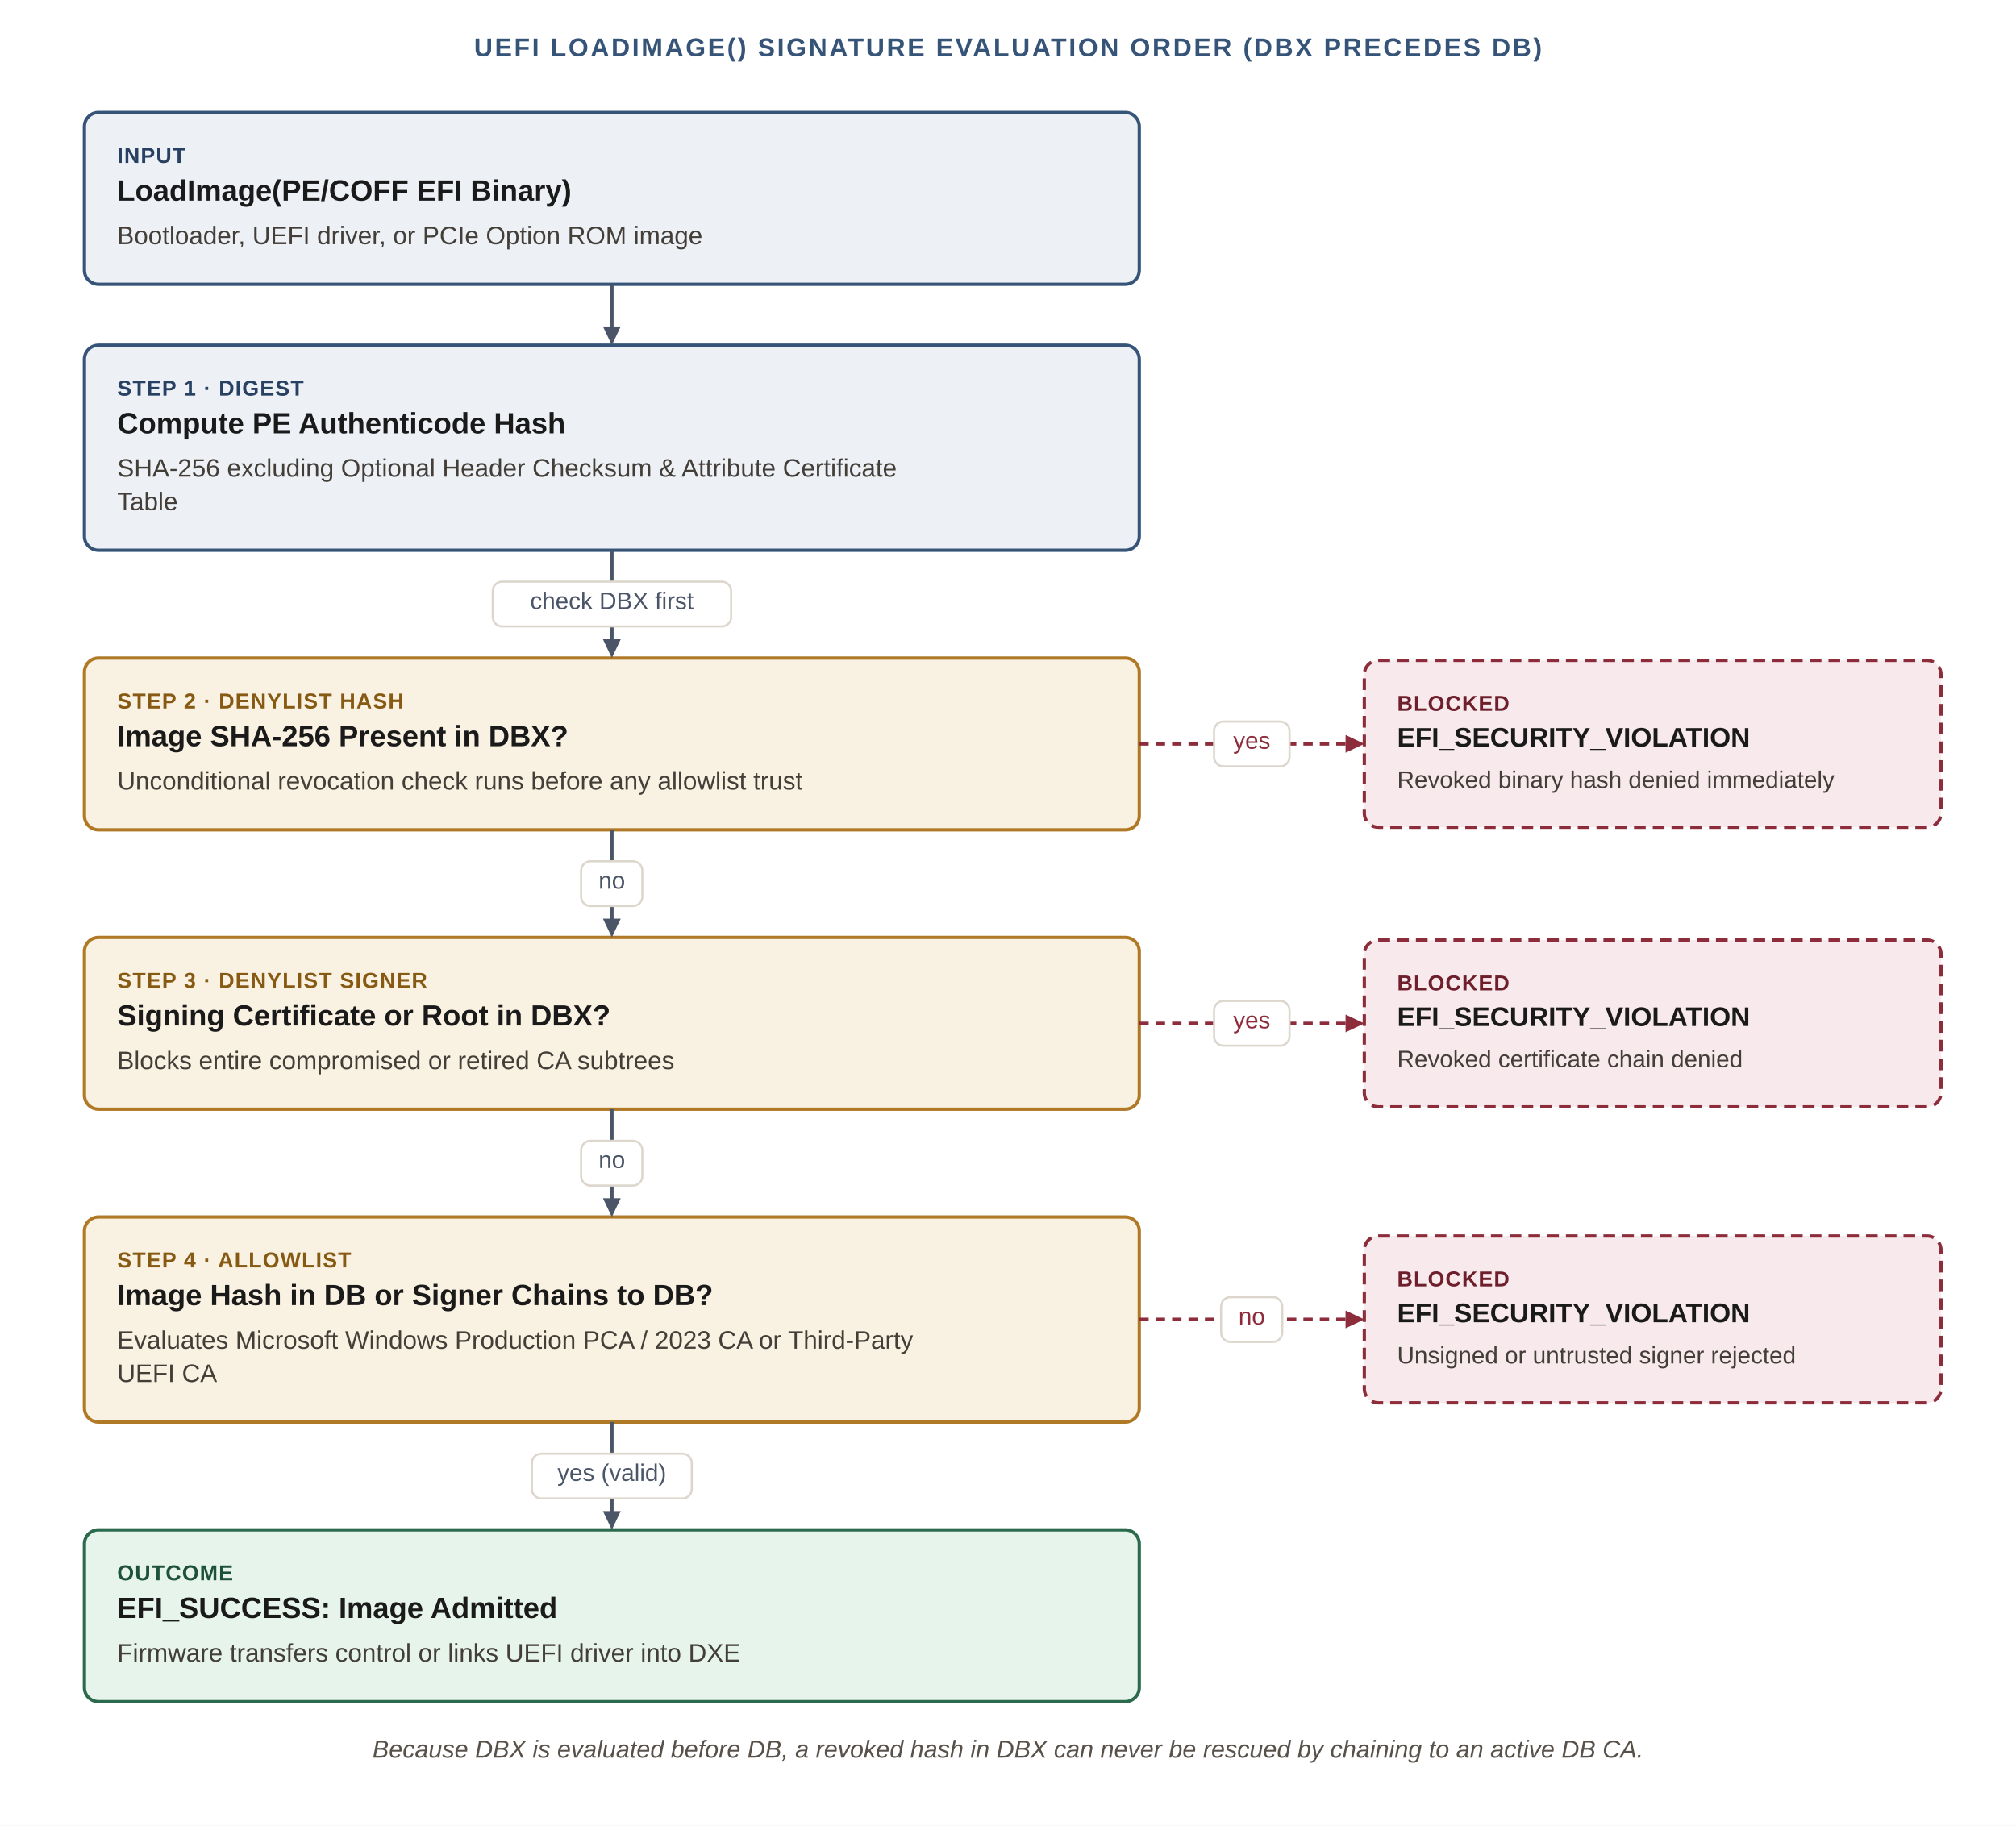
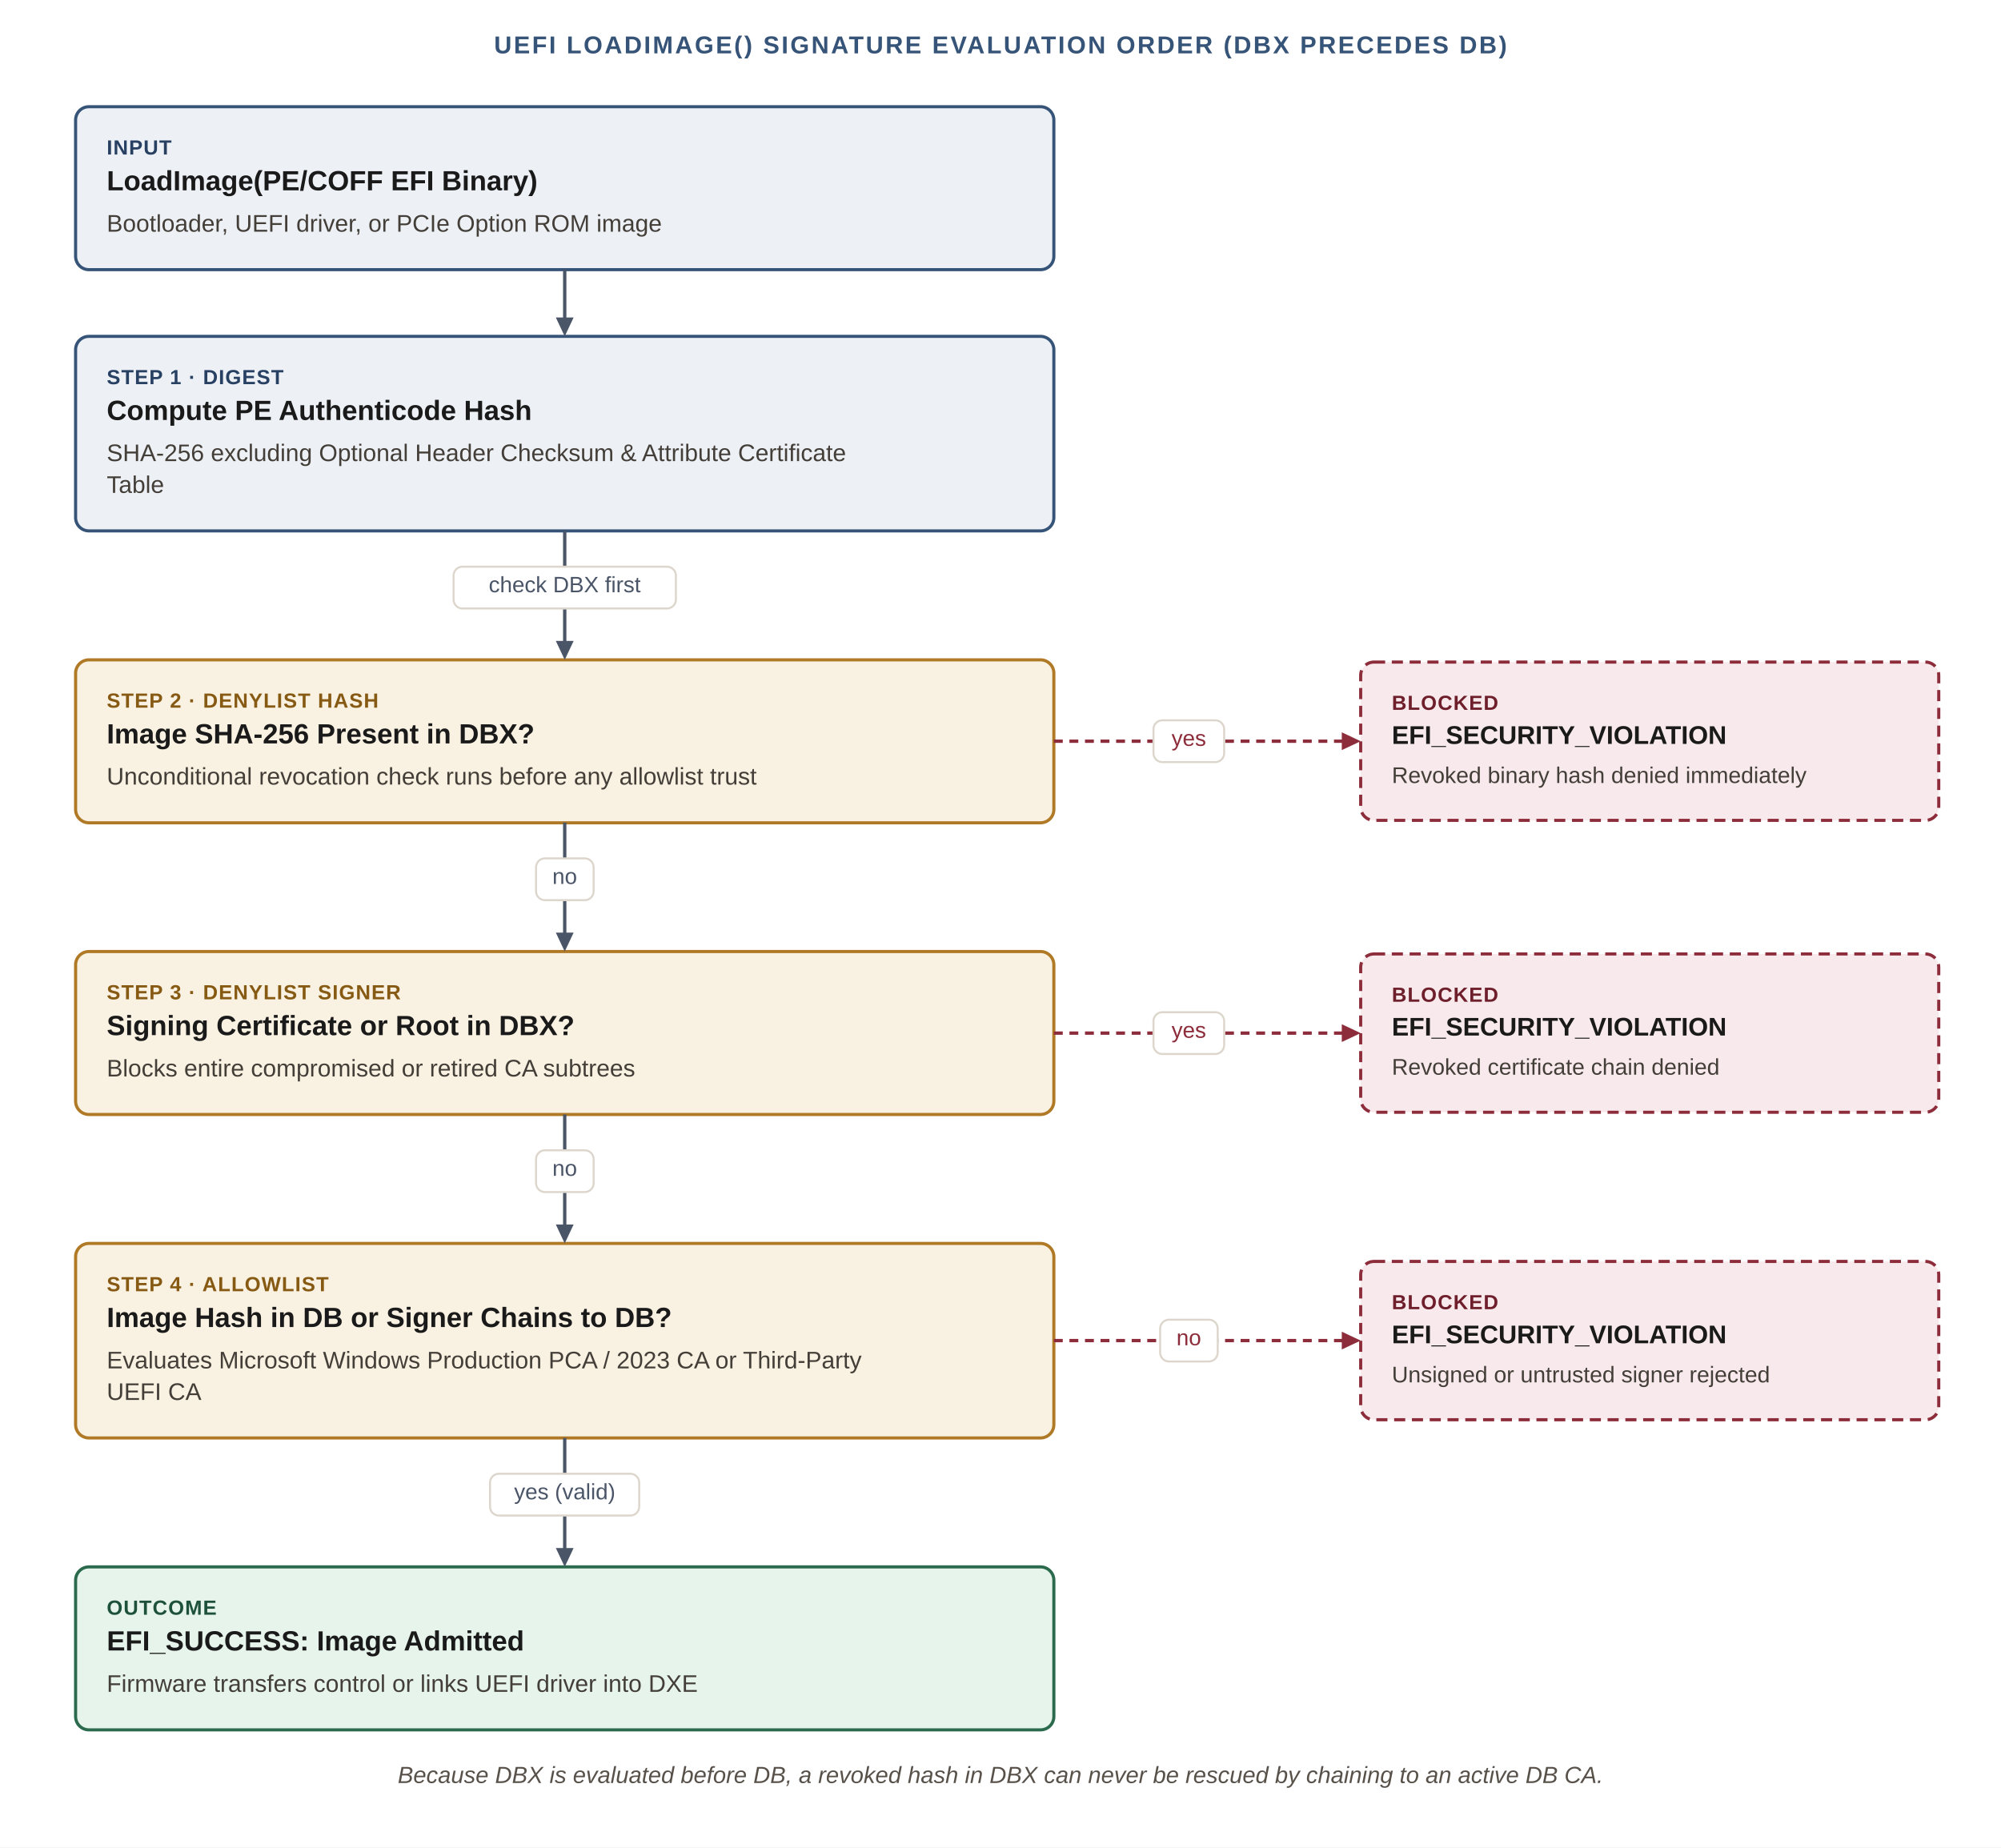
- <svg xmlns="http://www.w3.org/2000/svg" viewBox="0 0 860 779" width="860" height="779">
-   <rect x="0" y="0" width="860" height="779" fill="#ffffff" />
-   <text x="430.0" y="24.0" font-family="-apple-system, BlinkMacSystemFont, &quot;Segoe UI&quot;, &quot;Helvetica Neue&quot;, Arial, sans-serif" font-size="11.0" font-weight="700" letter-spacing="0.90px" fill="#365378" text-anchor="middle">UEFI LOADIMAGE() SIGNATURE EVALUATION ORDER (DBX PRECEDES DB)</text>
-   <rect x="36.0" y="48.0" width="450.0" height="73.3" rx="6.0" fill="#edf1f6" stroke="#365378" stroke-width="1.4" />
-   <text x="50.0" y="69.5" font-family="-apple-system, BlinkMacSystemFont, &quot;Segoe UI&quot;, &quot;Helvetica Neue&quot;, Arial, sans-serif" font-size="9.2" font-weight="700" letter-spacing="0.40px" fill="#284163" text-anchor="start">INPUT</text>
-   <text x="50.0" y="85.6" font-family="-apple-system, BlinkMacSystemFont, &quot;Segoe UI&quot;, &quot;Helvetica Neue&quot;, Arial, sans-serif" font-size="12.5" font-weight="700" fill="#1a1a1a" text-anchor="start">LoadImage(PE/COFF EFI Binary)</text>
-   <text x="50.0" y="104.2" font-family="-apple-system, BlinkMacSystemFont, &quot;Segoe UI&quot;, &quot;Helvetica Neue&quot;, Arial, sans-serif" font-size="10.8" font-weight="400" fill="#433e38" text-anchor="start">Bootloader, UEFI driver, or PCIe Option ROM image</text>
-   <rect x="36.0" y="147.3" width="450.0" height="87.5" rx="6.0" fill="#edf1f6" stroke="#365378" stroke-width="1.4" />
-   <text x="50.0" y="168.8" font-family="-apple-system, BlinkMacSystemFont, &quot;Segoe UI&quot;, &quot;Helvetica Neue&quot;, Arial, sans-serif" font-size="9.2" font-weight="700" letter-spacing="0.40px" fill="#284163" text-anchor="start">STEP 1 · DIGEST</text>
-   <text x="50.0" y="184.9" font-family="-apple-system, BlinkMacSystemFont, &quot;Segoe UI&quot;, &quot;Helvetica Neue&quot;, Arial, sans-serif" font-size="12.5" font-weight="700" fill="#1a1a1a" text-anchor="start">Compute PE Authenticode Hash</text>
-   <text x="50.0" y="203.4" font-family="-apple-system, BlinkMacSystemFont, &quot;Segoe UI&quot;, &quot;Helvetica Neue&quot;, Arial, sans-serif" font-size="10.8" font-weight="400" fill="#433e38" text-anchor="start">SHA-256 excluding Optional Header Checksum &amp; Attribute Certificate</text>
-   <text x="50.0" y="217.7" font-family="-apple-system, BlinkMacSystemFont, &quot;Segoe UI&quot;, &quot;Helvetica Neue&quot;, Arial, sans-serif" font-size="10.8" font-weight="400" fill="#433e38" text-anchor="start">Table</text>
-   <rect x="36.0" y="280.8" width="450.0" height="73.3" rx="6.0" fill="#f9f1e1" stroke="#b07926" stroke-width="1.4" />
-   <text x="50.0" y="302.3" font-family="-apple-system, BlinkMacSystemFont, &quot;Segoe UI&quot;, &quot;Helvetica Neue&quot;, Arial, sans-serif" font-size="9.2" font-weight="700" letter-spacing="0.40px" fill="#875a14" text-anchor="start">STEP 2 · DENYLIST HASH</text>
-   <text x="50.0" y="318.4" font-family="-apple-system, BlinkMacSystemFont, &quot;Segoe UI&quot;, &quot;Helvetica Neue&quot;, Arial, sans-serif" font-size="12.5" font-weight="700" fill="#1a1a1a" text-anchor="start">Image SHA-256 Present in DBX?</text>
-   <text x="50.0" y="336.9" font-family="-apple-system, BlinkMacSystemFont, &quot;Segoe UI&quot;, &quot;Helvetica Neue&quot;, Arial, sans-serif" font-size="10.8" font-weight="400" fill="#433e38" text-anchor="start">Unconditional revocation check runs before any allowlist trust</text>
-   <rect x="582.0" y="281.8" width="246.0" height="71.2" rx="6.0" fill="#f8eaec" stroke="#8d2d3b" stroke-width="1.4" stroke-dasharray="5,3" />
-   <text x="596.0" y="303.3" font-family="-apple-system, BlinkMacSystemFont, &quot;Segoe UI&quot;, &quot;Helvetica Neue&quot;, Arial, sans-serif" font-size="9.2" font-weight="700" letter-spacing="0.40px" fill="#6e1f2b" text-anchor="start">BLOCKED</text>
-   <text x="596.0" y="318.6" font-family="-apple-system, BlinkMacSystemFont, &quot;Segoe UI&quot;, &quot;Helvetica Neue&quot;, Arial, sans-serif" font-size="11.5" font-weight="700" fill="#1a1a1a" text-anchor="start">EFI_SECURITY_VIOLATION</text>
-   <text x="596.0" y="336.2" font-family="-apple-system, BlinkMacSystemFont, &quot;Segoe UI&quot;, &quot;Helvetica Neue&quot;, Arial, sans-serif" font-size="10.2" font-weight="400" fill="#433e38" text-anchor="start">Revoked binary hash denied immediately</text>
-   <rect x="36.0" y="400.0" width="450.0" height="73.3" rx="6.0" fill="#f9f1e1" stroke="#b07926" stroke-width="1.4" />
-   <text x="50.0" y="421.5" font-family="-apple-system, BlinkMacSystemFont, &quot;Segoe UI&quot;, &quot;Helvetica Neue&quot;, Arial, sans-serif" font-size="9.2" font-weight="700" letter-spacing="0.40px" fill="#875a14" text-anchor="start">STEP 3 · DENYLIST SIGNER</text>
-   <text x="50.0" y="437.6" font-family="-apple-system, BlinkMacSystemFont, &quot;Segoe UI&quot;, &quot;Helvetica Neue&quot;, Arial, sans-serif" font-size="12.5" font-weight="700" fill="#1a1a1a" text-anchor="start">Signing Certificate or Root in DBX?</text>
-   <text x="50.0" y="456.2" font-family="-apple-system, BlinkMacSystemFont, &quot;Segoe UI&quot;, &quot;Helvetica Neue&quot;, Arial, sans-serif" font-size="10.8" font-weight="400" fill="#433e38" text-anchor="start">Blocks entire compromised or retired CA subtrees</text>
-   <rect x="582.0" y="401.1" width="246.0" height="71.2" rx="6.0" fill="#f8eaec" stroke="#8d2d3b" stroke-width="1.4" stroke-dasharray="5,3" />
-   <text x="596.0" y="422.6" font-family="-apple-system, BlinkMacSystemFont, &quot;Segoe UI&quot;, &quot;Helvetica Neue&quot;, Arial, sans-serif" font-size="9.2" font-weight="700" letter-spacing="0.40px" fill="#6e1f2b" text-anchor="start">BLOCKED</text>
-   <text x="596.0" y="437.8" font-family="-apple-system, BlinkMacSystemFont, &quot;Segoe UI&quot;, &quot;Helvetica Neue&quot;, Arial, sans-serif" font-size="11.5" font-weight="700" fill="#1a1a1a" text-anchor="start">EFI_SECURITY_VIOLATION</text>
-   <text x="596.0" y="455.4" font-family="-apple-system, BlinkMacSystemFont, &quot;Segoe UI&quot;, &quot;Helvetica Neue&quot;, Arial, sans-serif" font-size="10.2" font-weight="400" fill="#433e38" text-anchor="start">Revoked certificate chain denied</text>
-   <rect x="36.0" y="519.3" width="450.0" height="87.5" rx="6.0" fill="#f9f1e1" stroke="#b07926" stroke-width="1.4" />
-   <text x="50.0" y="540.8" font-family="-apple-system, BlinkMacSystemFont, &quot;Segoe UI&quot;, &quot;Helvetica Neue&quot;, Arial, sans-serif" font-size="9.2" font-weight="700" letter-spacing="0.40px" fill="#875a14" text-anchor="start">STEP 4 · ALLOWLIST</text>
-   <text x="50.0" y="556.9" font-family="-apple-system, BlinkMacSystemFont, &quot;Segoe UI&quot;, &quot;Helvetica Neue&quot;, Arial, sans-serif" font-size="12.5" font-weight="700" fill="#1a1a1a" text-anchor="start">Image Hash in DB or Signer Chains to DB?</text>
-   <text x="50.0" y="575.5" font-family="-apple-system, BlinkMacSystemFont, &quot;Segoe UI&quot;, &quot;Helvetica Neue&quot;, Arial, sans-serif" font-size="10.8" font-weight="400" fill="#433e38" text-anchor="start">Evaluates Microsoft Windows Production PCA / 2023 CA or Third-Party</text>
-   <text x="50.0" y="589.7" font-family="-apple-system, BlinkMacSystemFont, &quot;Segoe UI&quot;, &quot;Helvetica Neue&quot;, Arial, sans-serif" font-size="10.8" font-weight="400" fill="#433e38" text-anchor="start">UEFI CA</text>
-   <rect x="582.0" y="527.4" width="246.0" height="71.2" rx="6.0" fill="#f8eaec" stroke="#8d2d3b" stroke-width="1.4" stroke-dasharray="5,3" />
-   <text x="596.0" y="548.9" font-family="-apple-system, BlinkMacSystemFont, &quot;Segoe UI&quot;, &quot;Helvetica Neue&quot;, Arial, sans-serif" font-size="9.2" font-weight="700" letter-spacing="0.40px" fill="#6e1f2b" text-anchor="start">BLOCKED</text>
-   <text x="596.0" y="564.2" font-family="-apple-system, BlinkMacSystemFont, &quot;Segoe UI&quot;, &quot;Helvetica Neue&quot;, Arial, sans-serif" font-size="11.5" font-weight="700" fill="#1a1a1a" text-anchor="start">EFI_SECURITY_VIOLATION</text>
-   <text x="596.0" y="581.8" font-family="-apple-system, BlinkMacSystemFont, &quot;Segoe UI&quot;, &quot;Helvetica Neue&quot;, Arial, sans-serif" font-size="10.2" font-weight="400" fill="#433e38" text-anchor="start">Unsigned or untrusted signer rejected</text>
-   <rect x="36.0" y="652.8" width="450.0" height="73.3" rx="6.0" fill="#e6f4ec" stroke="#2b6a4c" stroke-width="1.4" />
-   <text x="50.0" y="674.3" font-family="-apple-system, BlinkMacSystemFont, &quot;Segoe UI&quot;, &quot;Helvetica Neue&quot;, Arial, sans-serif" font-size="9.2" font-weight="700" letter-spacing="0.40px" fill="#1e5139" text-anchor="start">OUTCOME</text>
-   <text x="50.0" y="690.4" font-family="-apple-system, BlinkMacSystemFont, &quot;Segoe UI&quot;, &quot;Helvetica Neue&quot;, Arial, sans-serif" font-size="12.5" font-weight="700" fill="#1a1a1a" text-anchor="start">EFI_SUCCESS: Image Admitted</text>
-   <text x="50.0" y="709.0" font-family="-apple-system, BlinkMacSystemFont, &quot;Segoe UI&quot;, &quot;Helvetica Neue&quot;, Arial, sans-serif" font-size="10.8" font-weight="400" fill="#433e38" text-anchor="start">Firmware transfers control or links UEFI driver into DXE</text>
-   <text x="430.0" y="750.0" font-family="-apple-system, BlinkMacSystemFont, &quot;Segoe UI&quot;, &quot;Helvetica Neue&quot;, Arial, sans-serif" font-size="10.5" font-weight="400" font-style="italic" fill="#57514a" text-anchor="middle">Because DBX is evaluated before DB, a revoked hash in DBX can never be rescued by chaining to an active DB CA.</text>
-   <line x1="261.0" y1="121.3" x2="261.0" y2="140.8" stroke="#4a5568" stroke-width="1.5" />
-   <polygon points="261.0,147.3 264.8,139.3 257.2,139.3" fill="#4a5568" />
-   <line x1="261.0" y1="234.8" x2="261.0" y2="274.3" stroke="#4a5568" stroke-width="1.5" />
-   <polygon points="261.0,280.8 264.8,272.8 257.2,272.8" fill="#4a5568" />
-   <line x1="486.0" y1="317.4" x2="575.5" y2="317.4" stroke="#8d2d3b" stroke-width="1.5" stroke-dasharray="4,3" />
-   <polygon points="582.0,317.4 574.0,313.6 574.0,321.2" fill="#8d2d3b" />
-   <line x1="261.0" y1="354.0" x2="261.0" y2="393.5" stroke="#4a5568" stroke-width="1.5" />
-   <polygon points="261.0,400.0 264.8,392.0 257.2,392.0" fill="#4a5568" />
-   <line x1="486.0" y1="436.7" x2="575.5" y2="436.7" stroke="#8d2d3b" stroke-width="1.5" stroke-dasharray="4,3" />
-   <polygon points="582.0,436.7 574.0,432.9 574.0,440.5" fill="#8d2d3b" />
-   <line x1="261.0" y1="473.3" x2="261.0" y2="512.8" stroke="#4a5568" stroke-width="1.5" />
-   <polygon points="261.0,519.3 264.8,511.3 257.2,511.3" fill="#4a5568" />
-   <line x1="486.0" y1="563.0" x2="575.5" y2="563.0" stroke="#8d2d3b" stroke-width="1.5" stroke-dasharray="4,3" />
-   <polygon points="582.0,563.0 574.0,559.2 574.0,566.8" fill="#8d2d3b" />
-   <line x1="261.0" y1="606.8" x2="261.0" y2="646.3" stroke="#4a5568" stroke-width="1.5" />
-   <polygon points="261.0,652.8 264.8,644.8 257.2,644.8" fill="#4a5568" />
-   <rect x="210.2" y="248.2" width="101.7" height="19.1" rx="4" fill="#ffffff" stroke="#dcd6cc" stroke-width="0.9" />
-   <text x="261.0" y="259.9" font-family="-apple-system, BlinkMacSystemFont, &quot;Segoe UI&quot;, &quot;Helvetica Neue&quot;, Arial, sans-serif" font-size="10.2" font-weight="400" fill="#4a5568" text-anchor="middle">check DBX first</text>
-   <rect x="517.9" y="307.9" width="32.2" height="19.1" rx="4" fill="#ffffff" stroke="#dcd6cc" stroke-width="0.9" />
-   <text x="534.0" y="319.5" font-family="-apple-system, BlinkMacSystemFont, &quot;Segoe UI&quot;, &quot;Helvetica Neue&quot;, Arial, sans-serif" font-size="10.2" font-weight="400" fill="#8d2d3b" text-anchor="middle">yes</text>
-   <rect x="247.9" y="367.5" width="26.1" height="19.1" rx="4" fill="#ffffff" stroke="#dcd6cc" stroke-width="0.9" />
-   <text x="261.0" y="379.2" font-family="-apple-system, BlinkMacSystemFont, &quot;Segoe UI&quot;, &quot;Helvetica Neue&quot;, Arial, sans-serif" font-size="10.2" font-weight="400" fill="#4a5568" text-anchor="middle">no</text>
-   <rect x="517.9" y="427.1" width="32.2" height="19.1" rx="4" fill="#ffffff" stroke="#dcd6cc" stroke-width="0.9" />
-   <text x="534.0" y="438.8" font-family="-apple-system, BlinkMacSystemFont, &quot;Segoe UI&quot;, &quot;Helvetica Neue&quot;, Arial, sans-serif" font-size="10.2" font-weight="400" fill="#8d2d3b" text-anchor="middle">yes</text>
-   <rect x="247.9" y="486.8" width="26.1" height="19.1" rx="4" fill="#ffffff" stroke="#dcd6cc" stroke-width="0.9" />
-   <text x="261.0" y="498.4" font-family="-apple-system, BlinkMacSystemFont, &quot;Segoe UI&quot;, &quot;Helvetica Neue&quot;, Arial, sans-serif" font-size="10.2" font-weight="400" fill="#4a5568" text-anchor="middle">no</text>
-   <rect x="520.9" y="553.5" width="26.1" height="19.1" rx="4" fill="#ffffff" stroke="#dcd6cc" stroke-width="0.9" />
-   <text x="534.0" y="565.2" font-family="-apple-system, BlinkMacSystemFont, &quot;Segoe UI&quot;, &quot;Helvetica Neue&quot;, Arial, sans-serif" font-size="10.2" font-weight="400" fill="#8d2d3b" text-anchor="middle">no</text>
-   <rect x="226.9" y="620.3" width="68.2" height="19.1" rx="4" fill="#ffffff" stroke="#dcd6cc" stroke-width="0.9" />
-   <text x="261.0" y="631.9" font-family="-apple-system, BlinkMacSystemFont, &quot;Segoe UI&quot;, &quot;Helvetica Neue&quot;, Arial, sans-serif" font-size="10.2" font-weight="400" fill="#4a5568" text-anchor="middle">yes (valid)</text>
+ <svg xmlns="http://www.w3.org/2000/svg" viewBox="0 0 900 831" width="900" height="831">
+   <rect x="0" y="0" width="900" height="831" fill="#ffffff" />
+   <text x="450.0" y="24.0" font-family="-apple-system, BlinkMacSystemFont, &quot;Segoe UI&quot;, &quot;Helvetica Neue&quot;, Arial, sans-serif" font-size="11.0" font-weight="700" letter-spacing="0.90px" fill="#365378" text-anchor="middle">UEFI LOADIMAGE() SIGNATURE EVALUATION ORDER (DBX PRECEDES DB)</text>
+   <rect x="34.0" y="48.0" width="440.0" height="73.3" rx="6.0" fill="#edf1f6" stroke="#365378" stroke-width="1.4" />
+   <text x="48.0" y="69.5" font-family="-apple-system, BlinkMacSystemFont, &quot;Segoe UI&quot;, &quot;Helvetica Neue&quot;, Arial, sans-serif" font-size="9.2" font-weight="700" letter-spacing="0.40px" fill="#284163" text-anchor="start">INPUT</text>
+   <text x="48.0" y="85.6" font-family="-apple-system, BlinkMacSystemFont, &quot;Segoe UI&quot;, &quot;Helvetica Neue&quot;, Arial, sans-serif" font-size="12.5" font-weight="700" fill="#1a1a1a" text-anchor="start">LoadImage(PE/COFF EFI Binary)</text>
+   <text x="48.0" y="104.2" font-family="-apple-system, BlinkMacSystemFont, &quot;Segoe UI&quot;, &quot;Helvetica Neue&quot;, Arial, sans-serif" font-size="10.8" font-weight="400" fill="#433e38" text-anchor="start">Bootloader, UEFI driver, or PCIe Option ROM image</text>
+   <rect x="34.0" y="151.3" width="440.0" height="87.5" rx="6.0" fill="#edf1f6" stroke="#365378" stroke-width="1.4" />
+   <text x="48.0" y="172.8" font-family="-apple-system, BlinkMacSystemFont, &quot;Segoe UI&quot;, &quot;Helvetica Neue&quot;, Arial, sans-serif" font-size="9.2" font-weight="700" letter-spacing="0.40px" fill="#284163" text-anchor="start">STEP 1 · DIGEST</text>
+   <text x="48.0" y="188.9" font-family="-apple-system, BlinkMacSystemFont, &quot;Segoe UI&quot;, &quot;Helvetica Neue&quot;, Arial, sans-serif" font-size="12.5" font-weight="700" fill="#1a1a1a" text-anchor="start">Compute PE Authenticode Hash</text>
+   <text x="48.0" y="207.4" font-family="-apple-system, BlinkMacSystemFont, &quot;Segoe UI&quot;, &quot;Helvetica Neue&quot;, Arial, sans-serif" font-size="10.8" font-weight="400" fill="#433e38" text-anchor="start">SHA-256 excluding Optional Header Checksum &amp; Attribute Certificate</text>
+   <text x="48.0" y="221.7" font-family="-apple-system, BlinkMacSystemFont, &quot;Segoe UI&quot;, &quot;Helvetica Neue&quot;, Arial, sans-serif" font-size="10.8" font-weight="400" fill="#433e38" text-anchor="start">Table</text>
+   <rect x="34.0" y="296.8" width="440.0" height="73.3" rx="6.0" fill="#f9f1e1" stroke="#b07926" stroke-width="1.4" />
+   <text x="48.0" y="318.3" font-family="-apple-system, BlinkMacSystemFont, &quot;Segoe UI&quot;, &quot;Helvetica Neue&quot;, Arial, sans-serif" font-size="9.2" font-weight="700" letter-spacing="0.40px" fill="#875a14" text-anchor="start">STEP 2 · DENYLIST HASH</text>
+   <text x="48.0" y="334.4" font-family="-apple-system, BlinkMacSystemFont, &quot;Segoe UI&quot;, &quot;Helvetica Neue&quot;, Arial, sans-serif" font-size="12.5" font-weight="700" fill="#1a1a1a" text-anchor="start">Image SHA-256 Present in DBX?</text>
+   <text x="48.0" y="352.9" font-family="-apple-system, BlinkMacSystemFont, &quot;Segoe UI&quot;, &quot;Helvetica Neue&quot;, Arial, sans-serif" font-size="10.8" font-weight="400" fill="#433e38" text-anchor="start">Unconditional revocation check runs before any allowlist trust</text>
+   <rect x="612.0" y="297.8" width="260.0" height="71.2" rx="6.0" fill="#f8eaec" stroke="#8d2d3b" stroke-width="1.4" stroke-dasharray="5,3" />
+   <text x="626.0" y="319.3" font-family="-apple-system, BlinkMacSystemFont, &quot;Segoe UI&quot;, &quot;Helvetica Neue&quot;, Arial, sans-serif" font-size="9.2" font-weight="700" letter-spacing="0.40px" fill="#6e1f2b" text-anchor="start">BLOCKED</text>
+   <text x="626.0" y="334.6" font-family="-apple-system, BlinkMacSystemFont, &quot;Segoe UI&quot;, &quot;Helvetica Neue&quot;, Arial, sans-serif" font-size="11.5" font-weight="700" fill="#1a1a1a" text-anchor="start">EFI_SECURITY_VIOLATION</text>
+   <text x="626.0" y="352.2" font-family="-apple-system, BlinkMacSystemFont, &quot;Segoe UI&quot;, &quot;Helvetica Neue&quot;, Arial, sans-serif" font-size="10.2" font-weight="400" fill="#433e38" text-anchor="start">Revoked binary hash denied immediately</text>
+   <rect x="34.0" y="428.0" width="440.0" height="73.3" rx="6.0" fill="#f9f1e1" stroke="#b07926" stroke-width="1.4" />
+   <text x="48.0" y="449.5" font-family="-apple-system, BlinkMacSystemFont, &quot;Segoe UI&quot;, &quot;Helvetica Neue&quot;, Arial, sans-serif" font-size="9.2" font-weight="700" letter-spacing="0.40px" fill="#875a14" text-anchor="start">STEP 3 · DENYLIST SIGNER</text>
+   <text x="48.0" y="465.6" font-family="-apple-system, BlinkMacSystemFont, &quot;Segoe UI&quot;, &quot;Helvetica Neue&quot;, Arial, sans-serif" font-size="12.5" font-weight="700" fill="#1a1a1a" text-anchor="start">Signing Certificate or Root in DBX?</text>
+   <text x="48.0" y="484.2" font-family="-apple-system, BlinkMacSystemFont, &quot;Segoe UI&quot;, &quot;Helvetica Neue&quot;, Arial, sans-serif" font-size="10.8" font-weight="400" fill="#433e38" text-anchor="start">Blocks entire compromised or retired CA subtrees</text>
+   <rect x="612.0" y="429.1" width="260.0" height="71.2" rx="6.0" fill="#f8eaec" stroke="#8d2d3b" stroke-width="1.4" stroke-dasharray="5,3" />
+   <text x="626.0" y="450.6" font-family="-apple-system, BlinkMacSystemFont, &quot;Segoe UI&quot;, &quot;Helvetica Neue&quot;, Arial, sans-serif" font-size="9.2" font-weight="700" letter-spacing="0.40px" fill="#6e1f2b" text-anchor="start">BLOCKED</text>
+   <text x="626.0" y="465.8" font-family="-apple-system, BlinkMacSystemFont, &quot;Segoe UI&quot;, &quot;Helvetica Neue&quot;, Arial, sans-serif" font-size="11.5" font-weight="700" fill="#1a1a1a" text-anchor="start">EFI_SECURITY_VIOLATION</text>
+   <text x="626.0" y="483.4" font-family="-apple-system, BlinkMacSystemFont, &quot;Segoe UI&quot;, &quot;Helvetica Neue&quot;, Arial, sans-serif" font-size="10.2" font-weight="400" fill="#433e38" text-anchor="start">Revoked certificate chain denied</text>
+   <rect x="34.0" y="559.3" width="440.0" height="87.5" rx="6.0" fill="#f9f1e1" stroke="#b07926" stroke-width="1.4" />
+   <text x="48.0" y="580.8" font-family="-apple-system, BlinkMacSystemFont, &quot;Segoe UI&quot;, &quot;Helvetica Neue&quot;, Arial, sans-serif" font-size="9.2" font-weight="700" letter-spacing="0.40px" fill="#875a14" text-anchor="start">STEP 4 · ALLOWLIST</text>
+   <text x="48.0" y="596.9" font-family="-apple-system, BlinkMacSystemFont, &quot;Segoe UI&quot;, &quot;Helvetica Neue&quot;, Arial, sans-serif" font-size="12.5" font-weight="700" fill="#1a1a1a" text-anchor="start">Image Hash in DB or Signer Chains to DB?</text>
+   <text x="48.0" y="615.5" font-family="-apple-system, BlinkMacSystemFont, &quot;Segoe UI&quot;, &quot;Helvetica Neue&quot;, Arial, sans-serif" font-size="10.8" font-weight="400" fill="#433e38" text-anchor="start">Evaluates Microsoft Windows Production PCA / 2023 CA or Third-Party</text>
+   <text x="48.0" y="629.7" font-family="-apple-system, BlinkMacSystemFont, &quot;Segoe UI&quot;, &quot;Helvetica Neue&quot;, Arial, sans-serif" font-size="10.8" font-weight="400" fill="#433e38" text-anchor="start">UEFI CA</text>
+   <rect x="612.0" y="567.4" width="260.0" height="71.2" rx="6.0" fill="#f8eaec" stroke="#8d2d3b" stroke-width="1.4" stroke-dasharray="5,3" />
+   <text x="626.0" y="588.9" font-family="-apple-system, BlinkMacSystemFont, &quot;Segoe UI&quot;, &quot;Helvetica Neue&quot;, Arial, sans-serif" font-size="9.2" font-weight="700" letter-spacing="0.40px" fill="#6e1f2b" text-anchor="start">BLOCKED</text>
+   <text x="626.0" y="604.2" font-family="-apple-system, BlinkMacSystemFont, &quot;Segoe UI&quot;, &quot;Helvetica Neue&quot;, Arial, sans-serif" font-size="11.5" font-weight="700" fill="#1a1a1a" text-anchor="start">EFI_SECURITY_VIOLATION</text>
+   <text x="626.0" y="621.8" font-family="-apple-system, BlinkMacSystemFont, &quot;Segoe UI&quot;, &quot;Helvetica Neue&quot;, Arial, sans-serif" font-size="10.2" font-weight="400" fill="#433e38" text-anchor="start">Unsigned or untrusted signer rejected</text>
+   <rect x="34.0" y="704.8" width="440.0" height="73.3" rx="6.0" fill="#e6f4ec" stroke="#2b6a4c" stroke-width="1.4" />
+   <text x="48.0" y="726.3" font-family="-apple-system, BlinkMacSystemFont, &quot;Segoe UI&quot;, &quot;Helvetica Neue&quot;, Arial, sans-serif" font-size="9.2" font-weight="700" letter-spacing="0.40px" fill="#1e5139" text-anchor="start">OUTCOME</text>
+   <text x="48.0" y="742.4" font-family="-apple-system, BlinkMacSystemFont, &quot;Segoe UI&quot;, &quot;Helvetica Neue&quot;, Arial, sans-serif" font-size="12.5" font-weight="700" fill="#1a1a1a" text-anchor="start">EFI_SUCCESS: Image Admitted</text>
+   <text x="48.0" y="761.0" font-family="-apple-system, BlinkMacSystemFont, &quot;Segoe UI&quot;, &quot;Helvetica Neue&quot;, Arial, sans-serif" font-size="10.8" font-weight="400" fill="#433e38" text-anchor="start">Firmware transfers control or links UEFI driver into DXE</text>
+   <text x="450.0" y="802.0" font-family="-apple-system, BlinkMacSystemFont, &quot;Segoe UI&quot;, &quot;Helvetica Neue&quot;, Arial, sans-serif" font-size="10.5" font-weight="400" font-style="italic" fill="#57514a" text-anchor="middle">Because DBX is evaluated before DB, a revoked hash in DBX can never be rescued by chaining to an active DB CA.</text>
+   <line x1="254.0" y1="121.3" x2="254.0" y2="144.8" stroke="#4a5568" stroke-width="1.5" />
+   <polygon points="254.0,151.3 258.0,142.8 250.0,142.8" fill="#4a5568" />
+   <line x1="254.0" y1="238.8" x2="254.0" y2="290.3" stroke="#4a5568" stroke-width="1.5" />
+   <polygon points="254.0,296.8 258.0,288.3 250.0,288.3" fill="#4a5568" />
+   <line x1="474.0" y1="333.4" x2="605.5" y2="333.4" stroke="#8d2d3b" stroke-width="1.5" stroke-dasharray="4,3" />
+   <polygon points="612.0,333.4 603.5,329.4 603.5,337.4" fill="#8d2d3b" />
+   <line x1="254.0" y1="370.0" x2="254.0" y2="421.5" stroke="#4a5568" stroke-width="1.5" />
+   <polygon points="254.0,428.0 258.0,419.5 250.0,419.5" fill="#4a5568" />
+   <line x1="474.0" y1="464.7" x2="605.5" y2="464.7" stroke="#8d2d3b" stroke-width="1.5" stroke-dasharray="4,3" />
+   <polygon points="612.0,464.7 603.5,460.7 603.5,468.7" fill="#8d2d3b" />
+   <line x1="254.0" y1="501.3" x2="254.0" y2="552.8" stroke="#4a5568" stroke-width="1.5" />
+   <polygon points="254.0,559.3 258.0,550.8 250.0,550.8" fill="#4a5568" />
+   <line x1="474.0" y1="603.0" x2="605.5" y2="603.0" stroke="#8d2d3b" stroke-width="1.5" stroke-dasharray="4,3" />
+   <polygon points="612.0,603.0 603.5,599.0 603.5,607.0" fill="#8d2d3b" />
+   <line x1="254.0" y1="646.8" x2="254.0" y2="698.3" stroke="#4a5568" stroke-width="1.5" />
+   <polygon points="254.0,704.8 258.0,696.3 250.0,696.3" fill="#4a5568" />
+   <rect x="204.0" y="254.9" width="100.0" height="18.8" rx="4" fill="#ffffff" stroke="#dcd6cc" stroke-width="0.9" />
+   <text x="254.0" y="266.4" font-family="-apple-system, BlinkMacSystemFont, &quot;Segoe UI&quot;, &quot;Helvetica Neue&quot;, Arial, sans-serif" font-size="10.0" font-weight="400" fill="#4a5568" text-anchor="middle">check DBX first</text>
+   <rect x="518.8" y="324.0" width="31.8" height="18.8" rx="4" fill="#ffffff" stroke="#dcd6cc" stroke-width="0.9" />
+   <text x="534.7" y="335.5" font-family="-apple-system, BlinkMacSystemFont, &quot;Segoe UI&quot;, &quot;Helvetica Neue&quot;, Arial, sans-serif" font-size="10.0" font-weight="400" fill="#8d2d3b" text-anchor="middle">yes</text>
+   <rect x="241.1" y="386.1" width="25.9" height="18.8" rx="4" fill="#ffffff" stroke="#dcd6cc" stroke-width="0.9" />
+   <text x="254.0" y="397.6" font-family="-apple-system, BlinkMacSystemFont, &quot;Segoe UI&quot;, &quot;Helvetica Neue&quot;, Arial, sans-serif" font-size="10.0" font-weight="400" fill="#4a5568" text-anchor="middle">no</text>
+   <rect x="518.8" y="455.3" width="31.8" height="18.8" rx="4" fill="#ffffff" stroke="#dcd6cc" stroke-width="0.9" />
+   <text x="534.7" y="466.8" font-family="-apple-system, BlinkMacSystemFont, &quot;Segoe UI&quot;, &quot;Helvetica Neue&quot;, Arial, sans-serif" font-size="10.0" font-weight="400" fill="#8d2d3b" text-anchor="middle">yes</text>
+   <rect x="241.1" y="517.4" width="25.9" height="18.8" rx="4" fill="#ffffff" stroke="#dcd6cc" stroke-width="0.9" />
+   <text x="254.0" y="528.9" font-family="-apple-system, BlinkMacSystemFont, &quot;Segoe UI&quot;, &quot;Helvetica Neue&quot;, Arial, sans-serif" font-size="10.0" font-weight="400" fill="#4a5568" text-anchor="middle">no</text>
+   <rect x="521.8" y="593.6" width="25.9" height="18.8" rx="4" fill="#ffffff" stroke="#dcd6cc" stroke-width="0.9" />
+   <text x="534.7" y="605.1" font-family="-apple-system, BlinkMacSystemFont, &quot;Segoe UI&quot;, &quot;Helvetica Neue&quot;, Arial, sans-serif" font-size="10.0" font-weight="400" fill="#8d2d3b" text-anchor="middle">no</text>
+   <rect x="220.4" y="662.9" width="67.1" height="18.8" rx="4" fill="#ffffff" stroke="#dcd6cc" stroke-width="0.9" />
+   <text x="254.0" y="674.4" font-family="-apple-system, BlinkMacSystemFont, &quot;Segoe UI&quot;, &quot;Helvetica Neue&quot;, Arial, sans-serif" font-size="10.0" font-weight="400" fill="#4a5568" text-anchor="middle">yes (valid)</text>
</svg>
